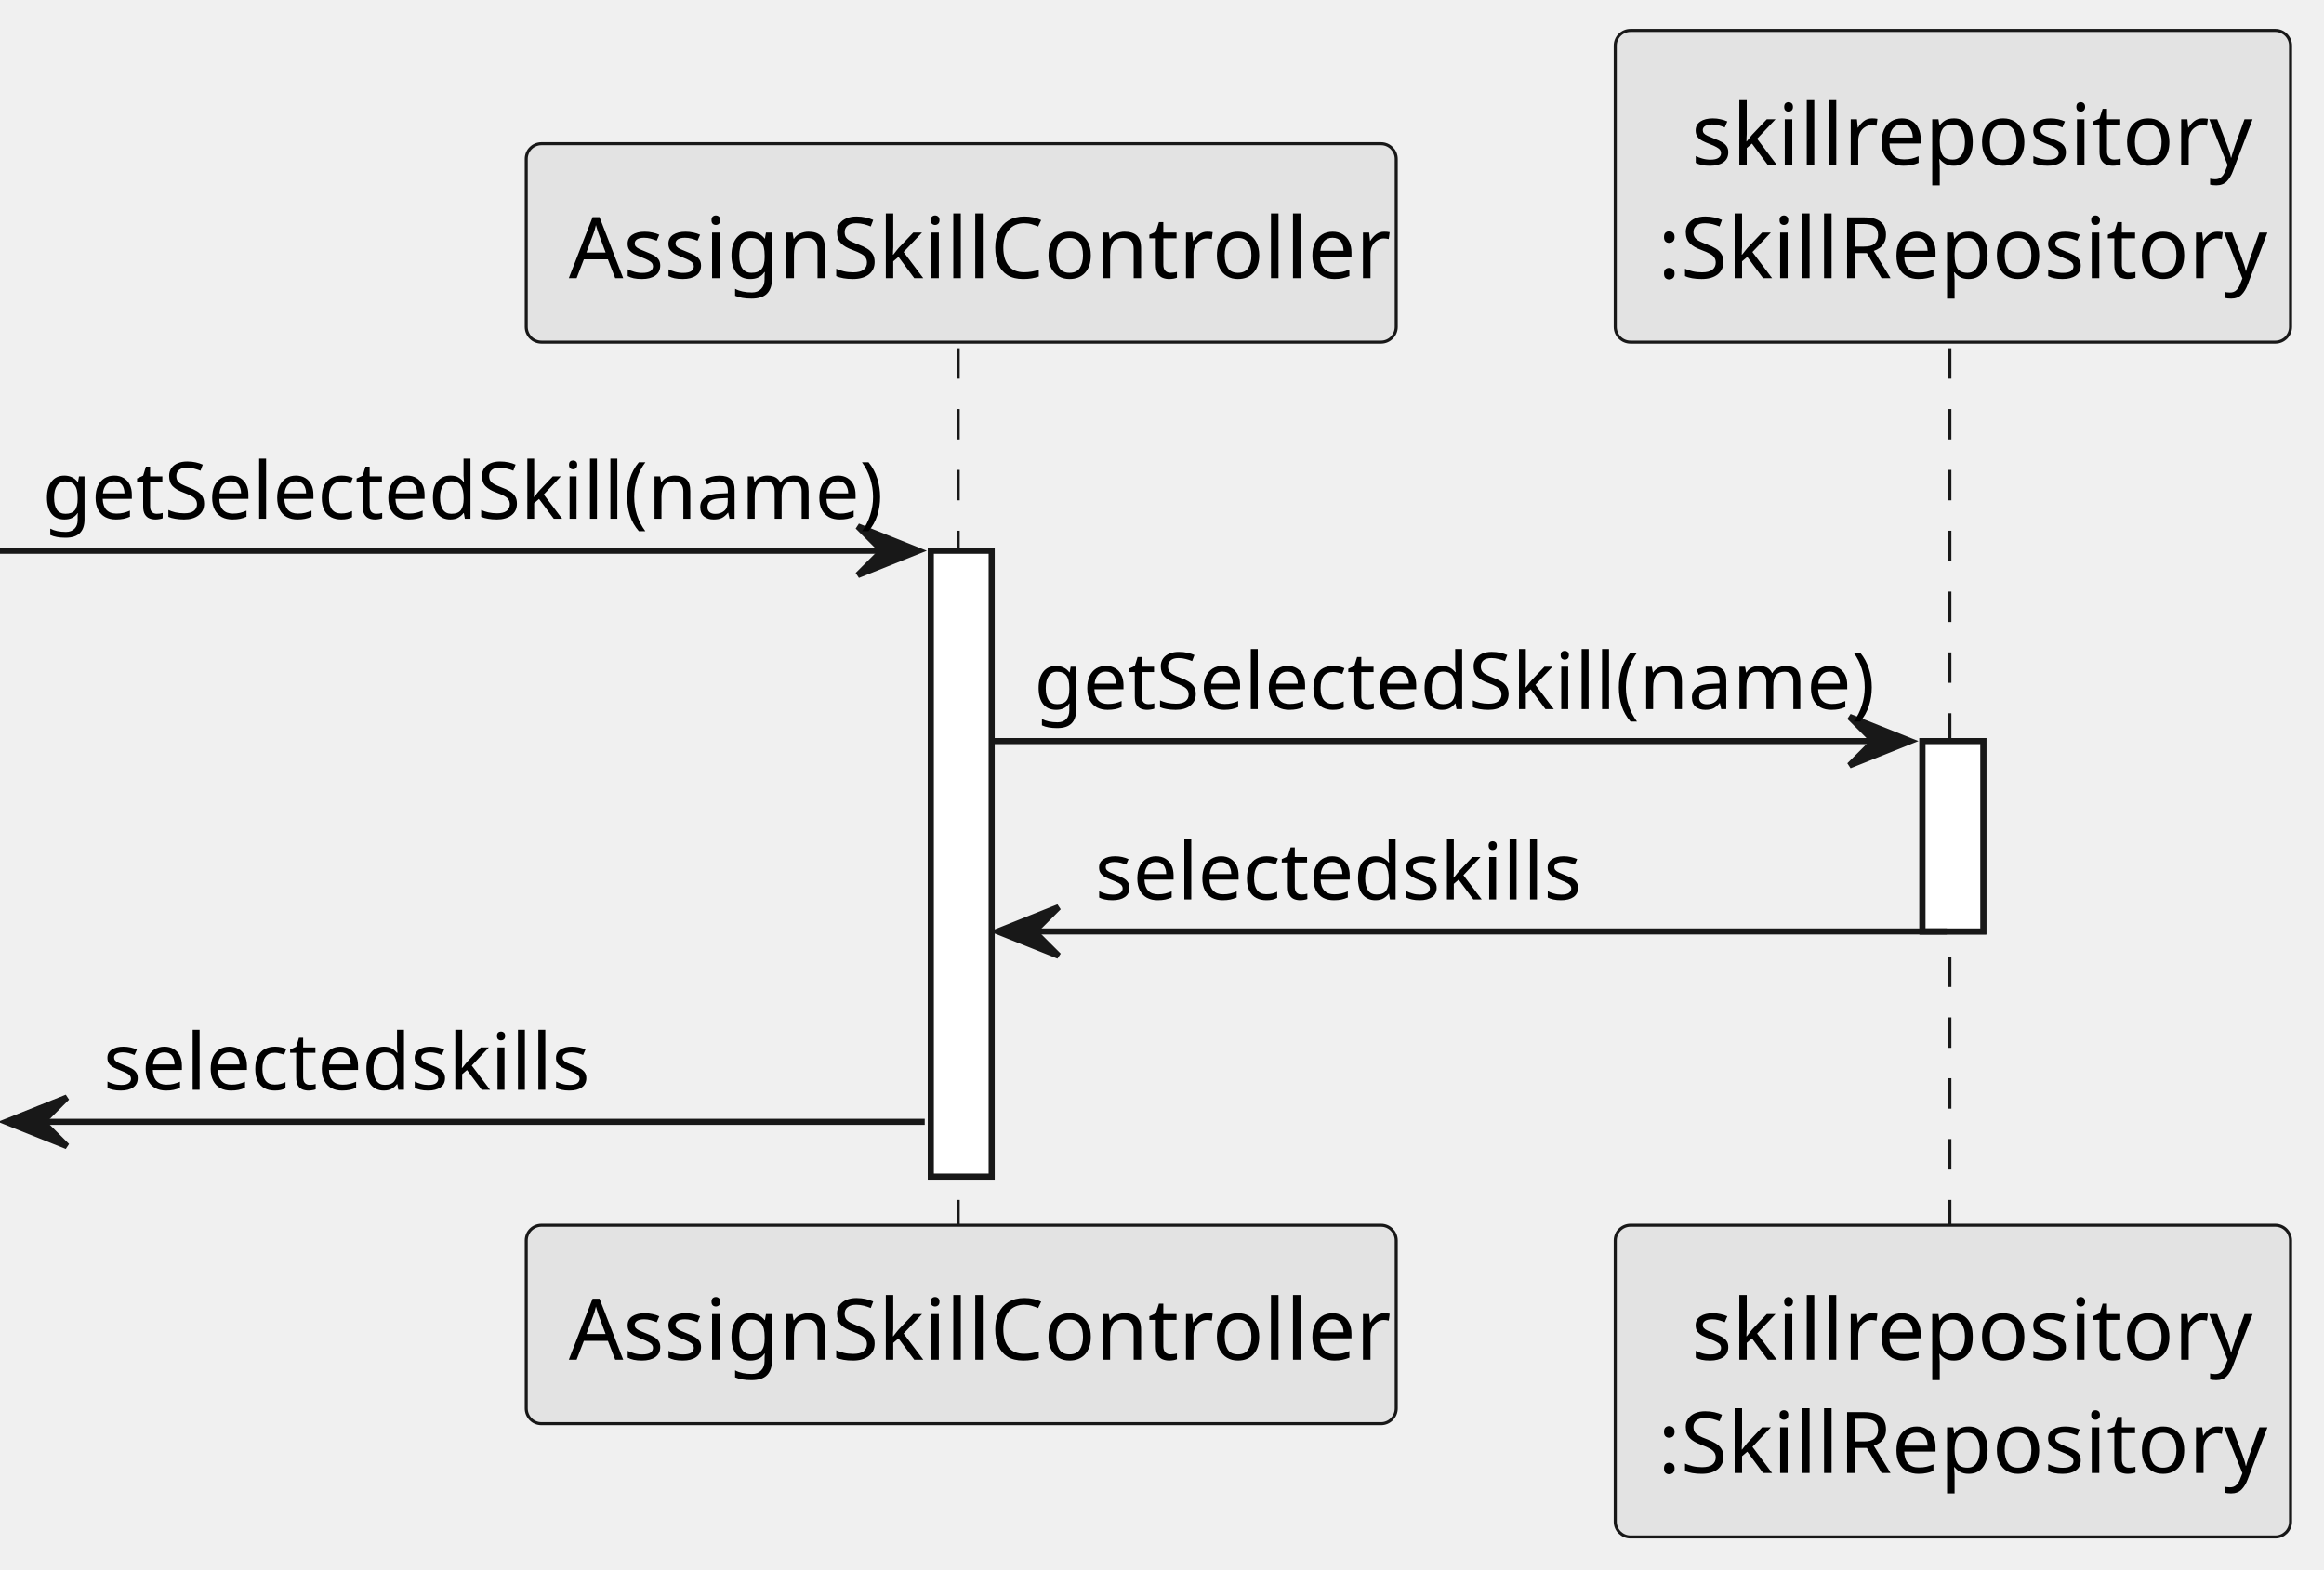
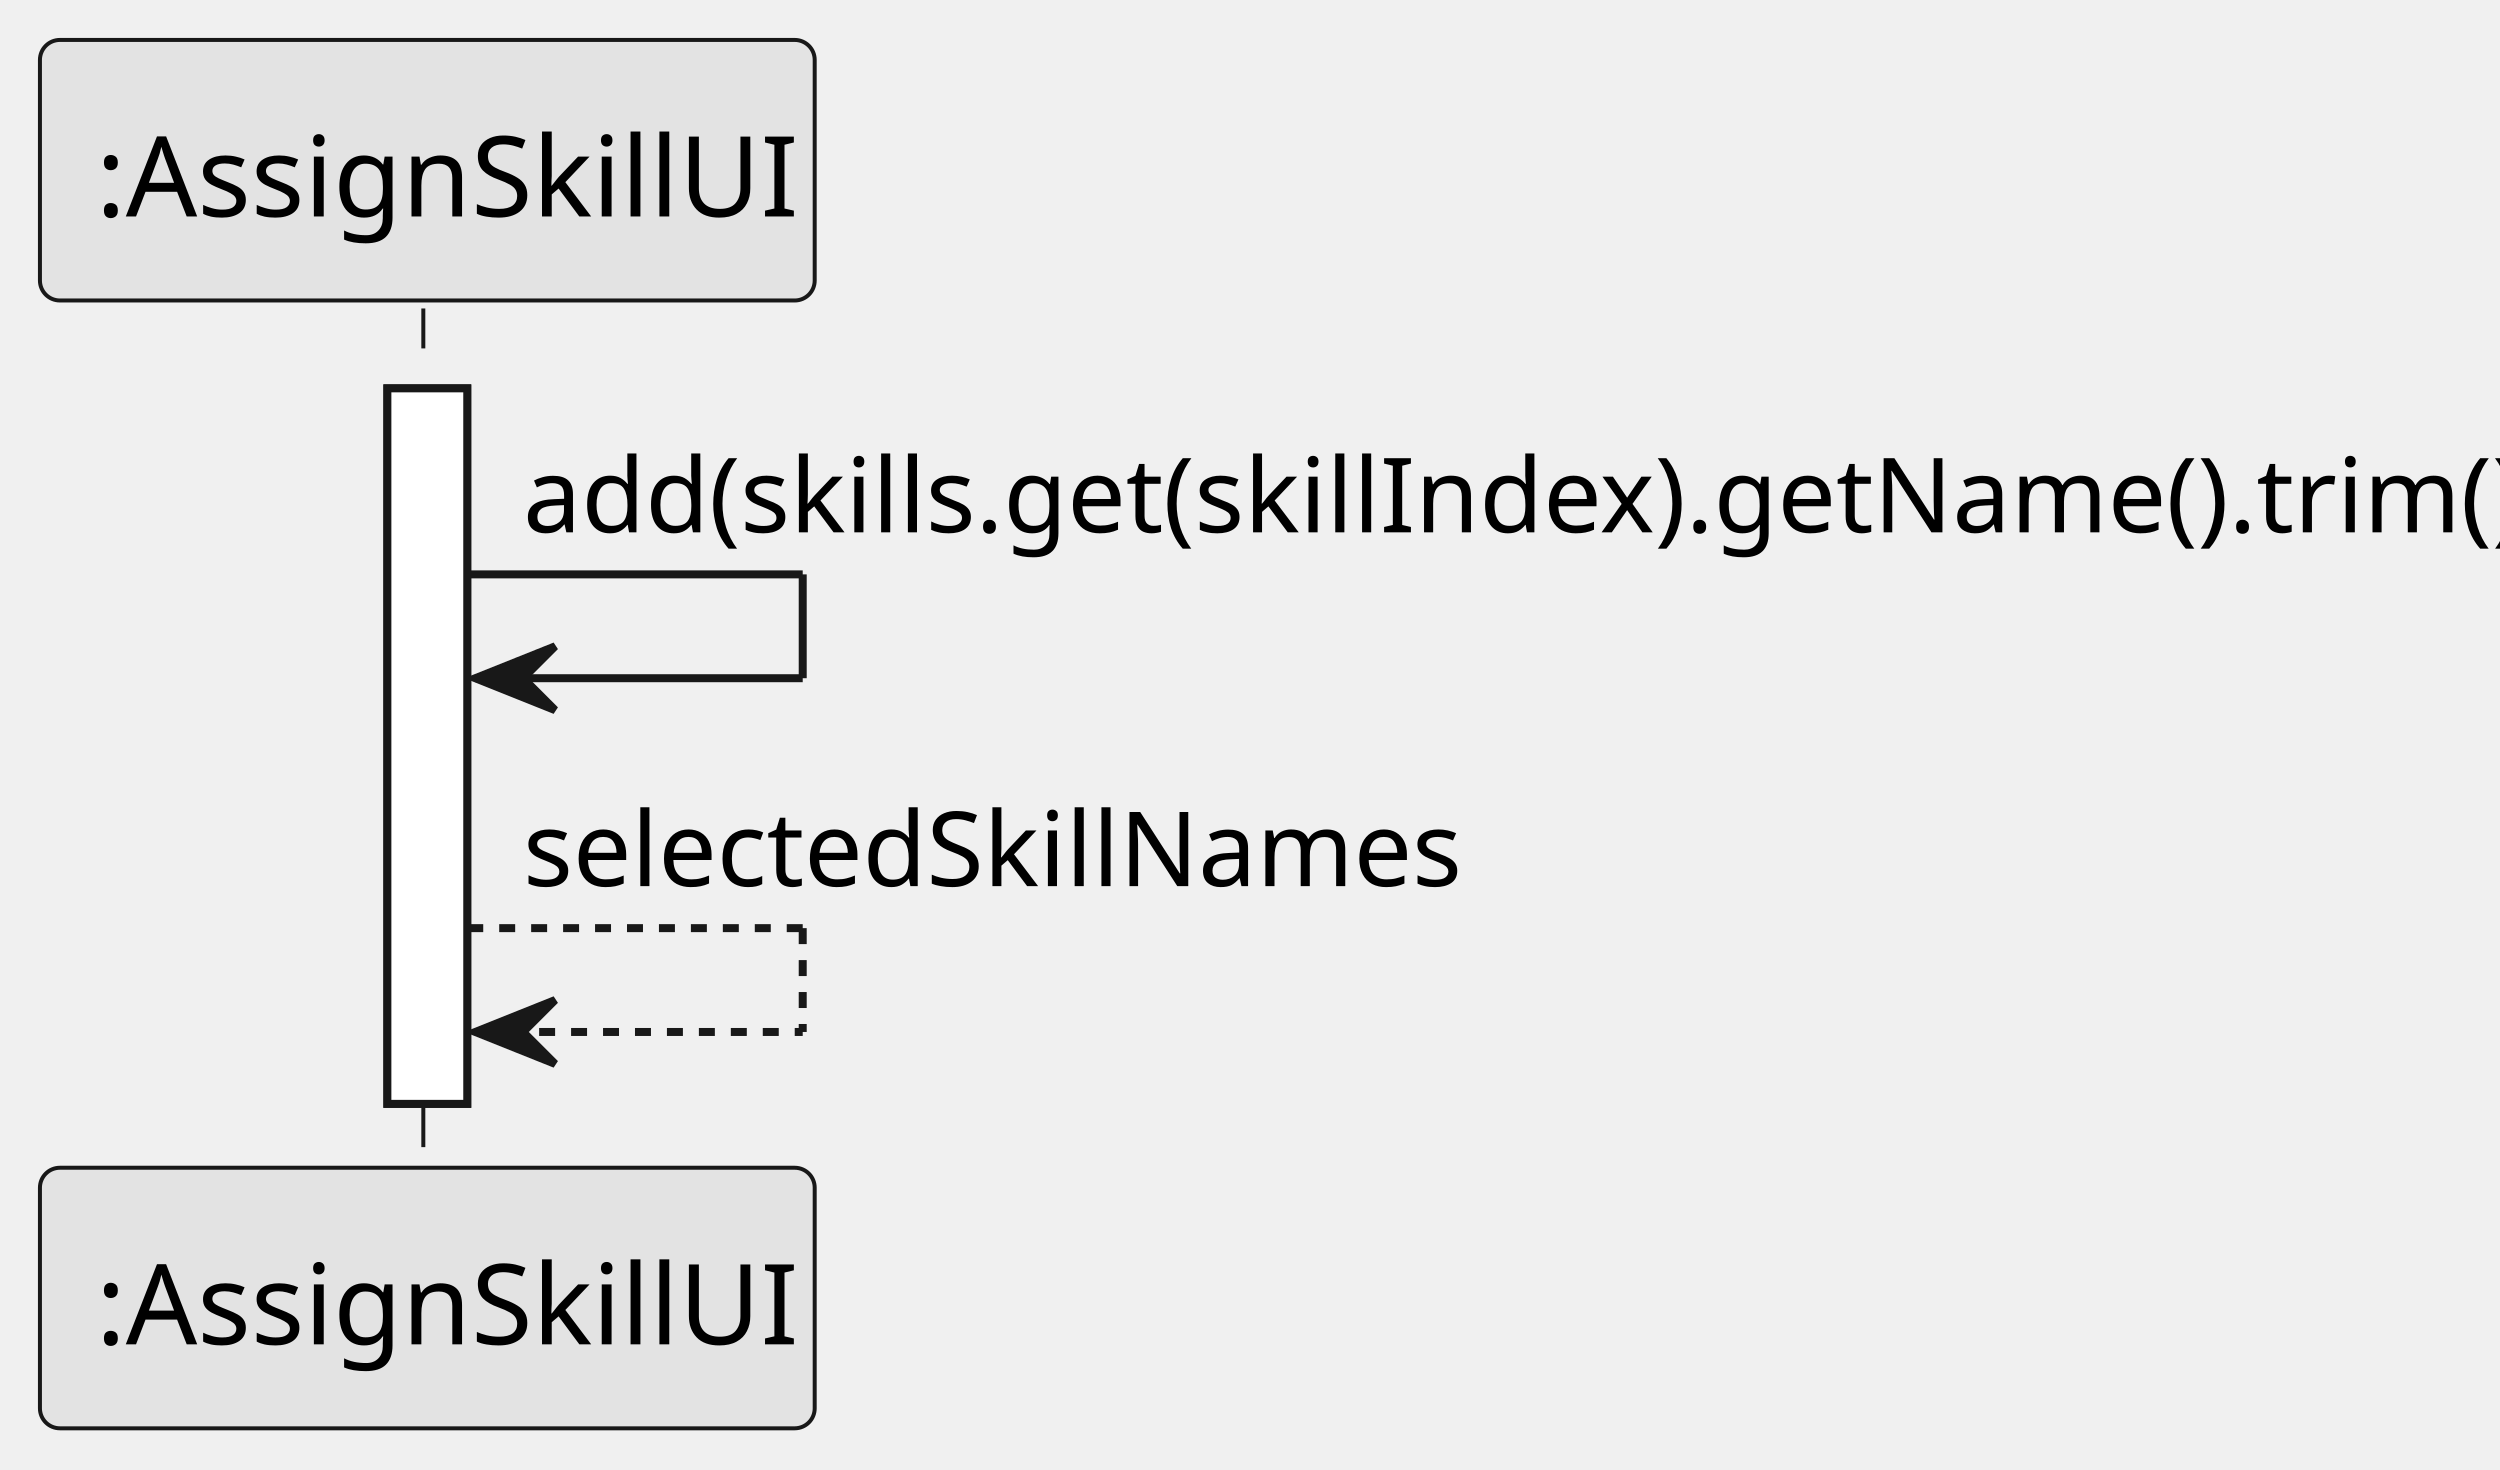
- <svg xmlns="http://www.w3.org/2000/svg" contentStyleType="text/css" height="258px" preserveAspectRatio="none" style="width:382px;height:258px;background:#FFFFFF;" version="1.1" viewBox="0 0 382 258" width="382px" zoomAndPan="magnify">
+ <svg xmlns="http://www.w3.org/2000/svg" contentStyleType="text/css" height="184px" preserveAspectRatio="none" style="width:313px;height:184px;background:#FFFFFF;" version="1.1" viewBox="0 0 313 184" width="313px" zoomAndPan="magnify">
  <defs />
  <g>
-     <rect fill="#FFFFFF" height="102.873" style="stroke:#181818;stroke-width:1.0;" width="10" x="153" y="90.533" />
-     <rect fill="#FFFFFF" height="31.291" style="stroke:#181818;stroke-width:1.0;" width="10" x="316" y="121.824" />
-     <line style="stroke:#181818;stroke-width:0.5;stroke-dasharray:5.0,5.0;" x1="157.5" x2="157.5" y1="57.242" y2="202.406" />
-     <line style="stroke:#181818;stroke-width:0.5;stroke-dasharray:5.0,5.0;" x1="320.5" x2="320.5" y1="57.242" y2="202.406" />
-     <rect fill="#E3E3E3" height="32.621" rx="2.5" ry="2.5" style="stroke:#181818;stroke-width:0.5;" width="143" x="86.5" y="23.621" />
-     <text fill="#000000" font-family="sans-serif" font-size="14" lengthAdjust="spacing" textLength="129" x="93.5" y="45.728">AssignSkillController</text>
-     <rect fill="#E3E3E3" height="32.621" rx="2.5" ry="2.5" style="stroke:#181818;stroke-width:0.5;" width="143" x="86.5" y="201.406" />
-     <text fill="#000000" font-family="sans-serif" font-size="14" lengthAdjust="spacing" textLength="129" x="93.5" y="223.514">AssignSkillController</text>
-     <rect fill="#E3E3E3" height="51.242" rx="2.5" ry="2.5" style="stroke:#181818;stroke-width:0.5;" width="111" x="265.5" y="5" />
-     <text fill="#000000" font-family="sans-serif" font-size="14" lengthAdjust="spacing" textLength="86" x="278" y="27.107">skillrepository</text>
-     <text fill="#000000" font-family="sans-serif" font-size="14" lengthAdjust="spacing" textLength="97" x="272.5" y="45.728">:SkillRepository</text>
-     <rect fill="#E3E3E3" height="51.242" rx="2.5" ry="2.5" style="stroke:#181818;stroke-width:0.5;" width="111" x="265.5" y="201.406" />
-     <text fill="#000000" font-family="sans-serif" font-size="14" lengthAdjust="spacing" textLength="86" x="278" y="223.514">skillrepository</text>
-     <text fill="#000000" font-family="sans-serif" font-size="14" lengthAdjust="spacing" textLength="97" x="272.5" y="242.135">:SkillRepository</text>
-     <rect fill="#FFFFFF" height="102.873" style="stroke:#181818;stroke-width:1.0;" width="10" x="153" y="90.533" />
-     <rect fill="#FFFFFF" height="31.291" style="stroke:#181818;stroke-width:1.0;" width="10" x="316" y="121.824" />
-     <polygon fill="#181818" points="141,86.533,151,90.533,141,94.533,145,90.533" style="stroke:#181818;stroke-width:1.0;" />
-     <line style="stroke:#181818;stroke-width:1.0;" x1="0" x2="147" y1="90.533" y2="90.533" />
-     <text fill="#000000" font-family="sans-serif" font-size="13" lengthAdjust="spacing" textLength="134" x="7" y="85.27">getSelectedSkill(name)</text>
-     <polygon fill="#181818" points="304,117.824,314,121.824,304,125.824,308,121.824" style="stroke:#181818;stroke-width:1.0;" />
-     <line style="stroke:#181818;stroke-width:1.0;" x1="163" x2="310" y1="121.824" y2="121.824" />
-     <text fill="#000000" font-family="sans-serif" font-size="13" lengthAdjust="spacing" textLength="134" x="170" y="116.561">getSelectedSkill(name)</text>
-     <polygon fill="#181818" points="174,149.115,164,153.115,174,157.115,170,153.115" style="stroke:#181818;stroke-width:1.0;" />
-     <line style="stroke:#181818;stroke-width:1.0;" x1="168" x2="320" y1="153.115" y2="153.115" />
-     <text fill="#000000" font-family="sans-serif" font-size="13" lengthAdjust="spacing" textLength="79" x="180" y="147.852">selectedskills</text>
-     <polygon fill="#181818" points="11,180.406,1,184.406,11,188.406,7,184.406" style="stroke:#181818;stroke-width:1.0;" />
-     <line style="stroke:#181818;stroke-width:1.0;" x1="5" x2="152" y1="184.406" y2="184.406" />
-     <text fill="#000000" font-family="sans-serif" font-size="13" lengthAdjust="spacing" textLength="79" x="17" y="179.144">selectedskills</text>
+     <rect fill="#FFFFFF" height="89.582" style="stroke:#181818;stroke-width:1.0;" width="10" x="48.5" y="48.621" />
+     <line style="stroke:#181818;stroke-width:0.5;stroke-dasharray:5.0,5.0;" x1="53" x2="53" y1="38.621" y2="147.203" />
+     <rect fill="#E3E3E3" height="32.621" rx="2.5" ry="2.5" style="stroke:#181818;stroke-width:0.5;" width="97" x="5" y="5" />
+     <text fill="#000000" font-family="sans-serif" font-size="14" lengthAdjust="spacing" textLength="83" x="12" y="27.107">:AssignSkillUI</text>
+     <rect fill="#E3E3E3" height="32.621" rx="2.5" ry="2.5" style="stroke:#181818;stroke-width:0.5;" width="97" x="5" y="146.203" />
+     <text fill="#000000" font-family="sans-serif" font-size="14" lengthAdjust="spacing" textLength="83" x="12" y="168.31">:AssignSkillUI</text>
+     <rect fill="#FFFFFF" height="89.582" style="stroke:#181818;stroke-width:1.0;" width="10" x="48.5" y="48.621" />
+     <line style="stroke:#181818;stroke-width:1.0;" x1="58.5" x2="100.5" y1="71.912" y2="71.912" />
+     <line style="stroke:#181818;stroke-width:1.0;" x1="100.5" x2="100.5" y1="71.912" y2="84.912" />
+     <line style="stroke:#181818;stroke-width:1.0;" x1="59.5" x2="100.5" y1="84.912" y2="84.912" />
+     <polygon fill="#181818" points="69.5,80.912,59.5,84.912,69.5,88.912,65.5,84.912" style="stroke:#181818;stroke-width:1.0;" />
+     <text fill="#000000" font-family="sans-serif" font-size="13" lengthAdjust="spacing" textLength="241" x="65.5" y="66.649">add(skills.get(skillIndex).getName().trim())</text>
+     <line style="stroke:#181818;stroke-width:1.0;stroke-dasharray:2.0,2.0;" x1="58.5" x2="100.5" y1="116.203" y2="116.203" />
+     <line style="stroke:#181818;stroke-width:1.0;stroke-dasharray:2.0,2.0;" x1="100.5" x2="100.5" y1="116.203" y2="129.203" />
+     <line style="stroke:#181818;stroke-width:1.0;stroke-dasharray:2.0,2.0;" x1="59.5" x2="100.5" y1="129.203" y2="129.203" />
+     <polygon fill="#181818" points="69.5,125.203,59.5,129.203,69.5,133.203,65.5,129.203" style="stroke:#181818;stroke-width:1.0;" />
+     <text fill="#000000" font-family="sans-serif" font-size="13" lengthAdjust="spacing" textLength="115" x="65.5" y="110.94">selectedSkillNames</text>
  </g>
</svg>
